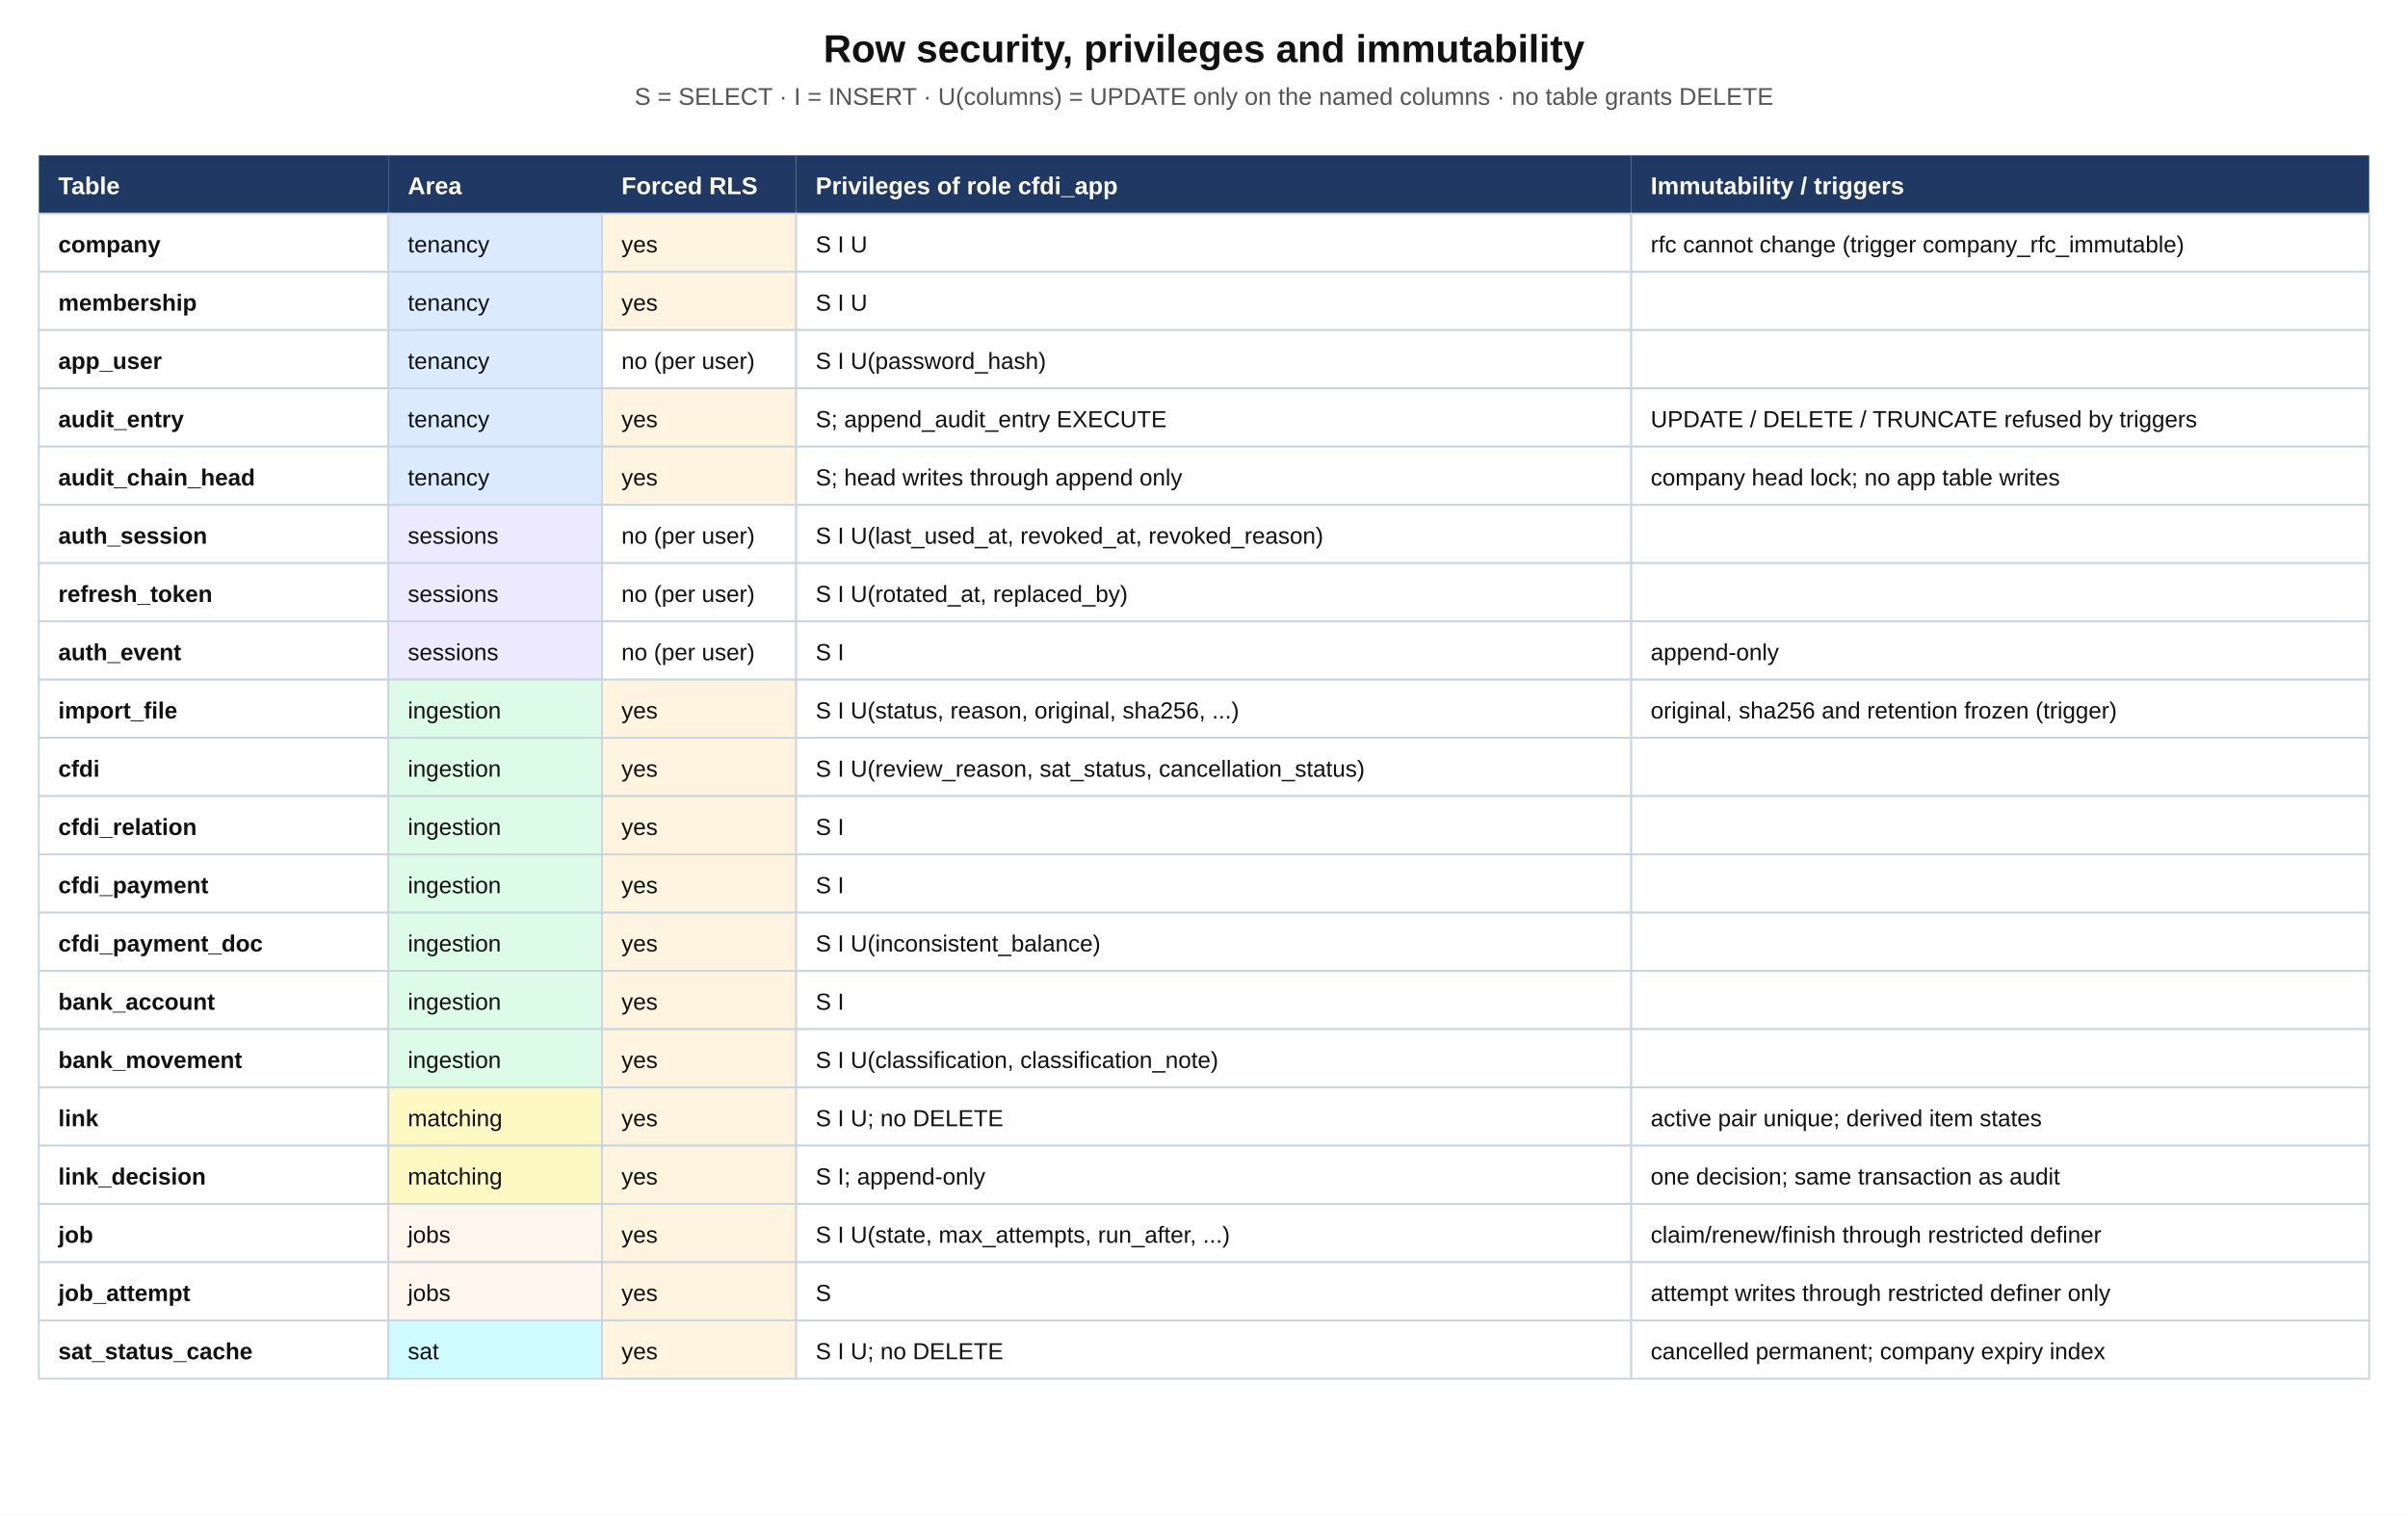
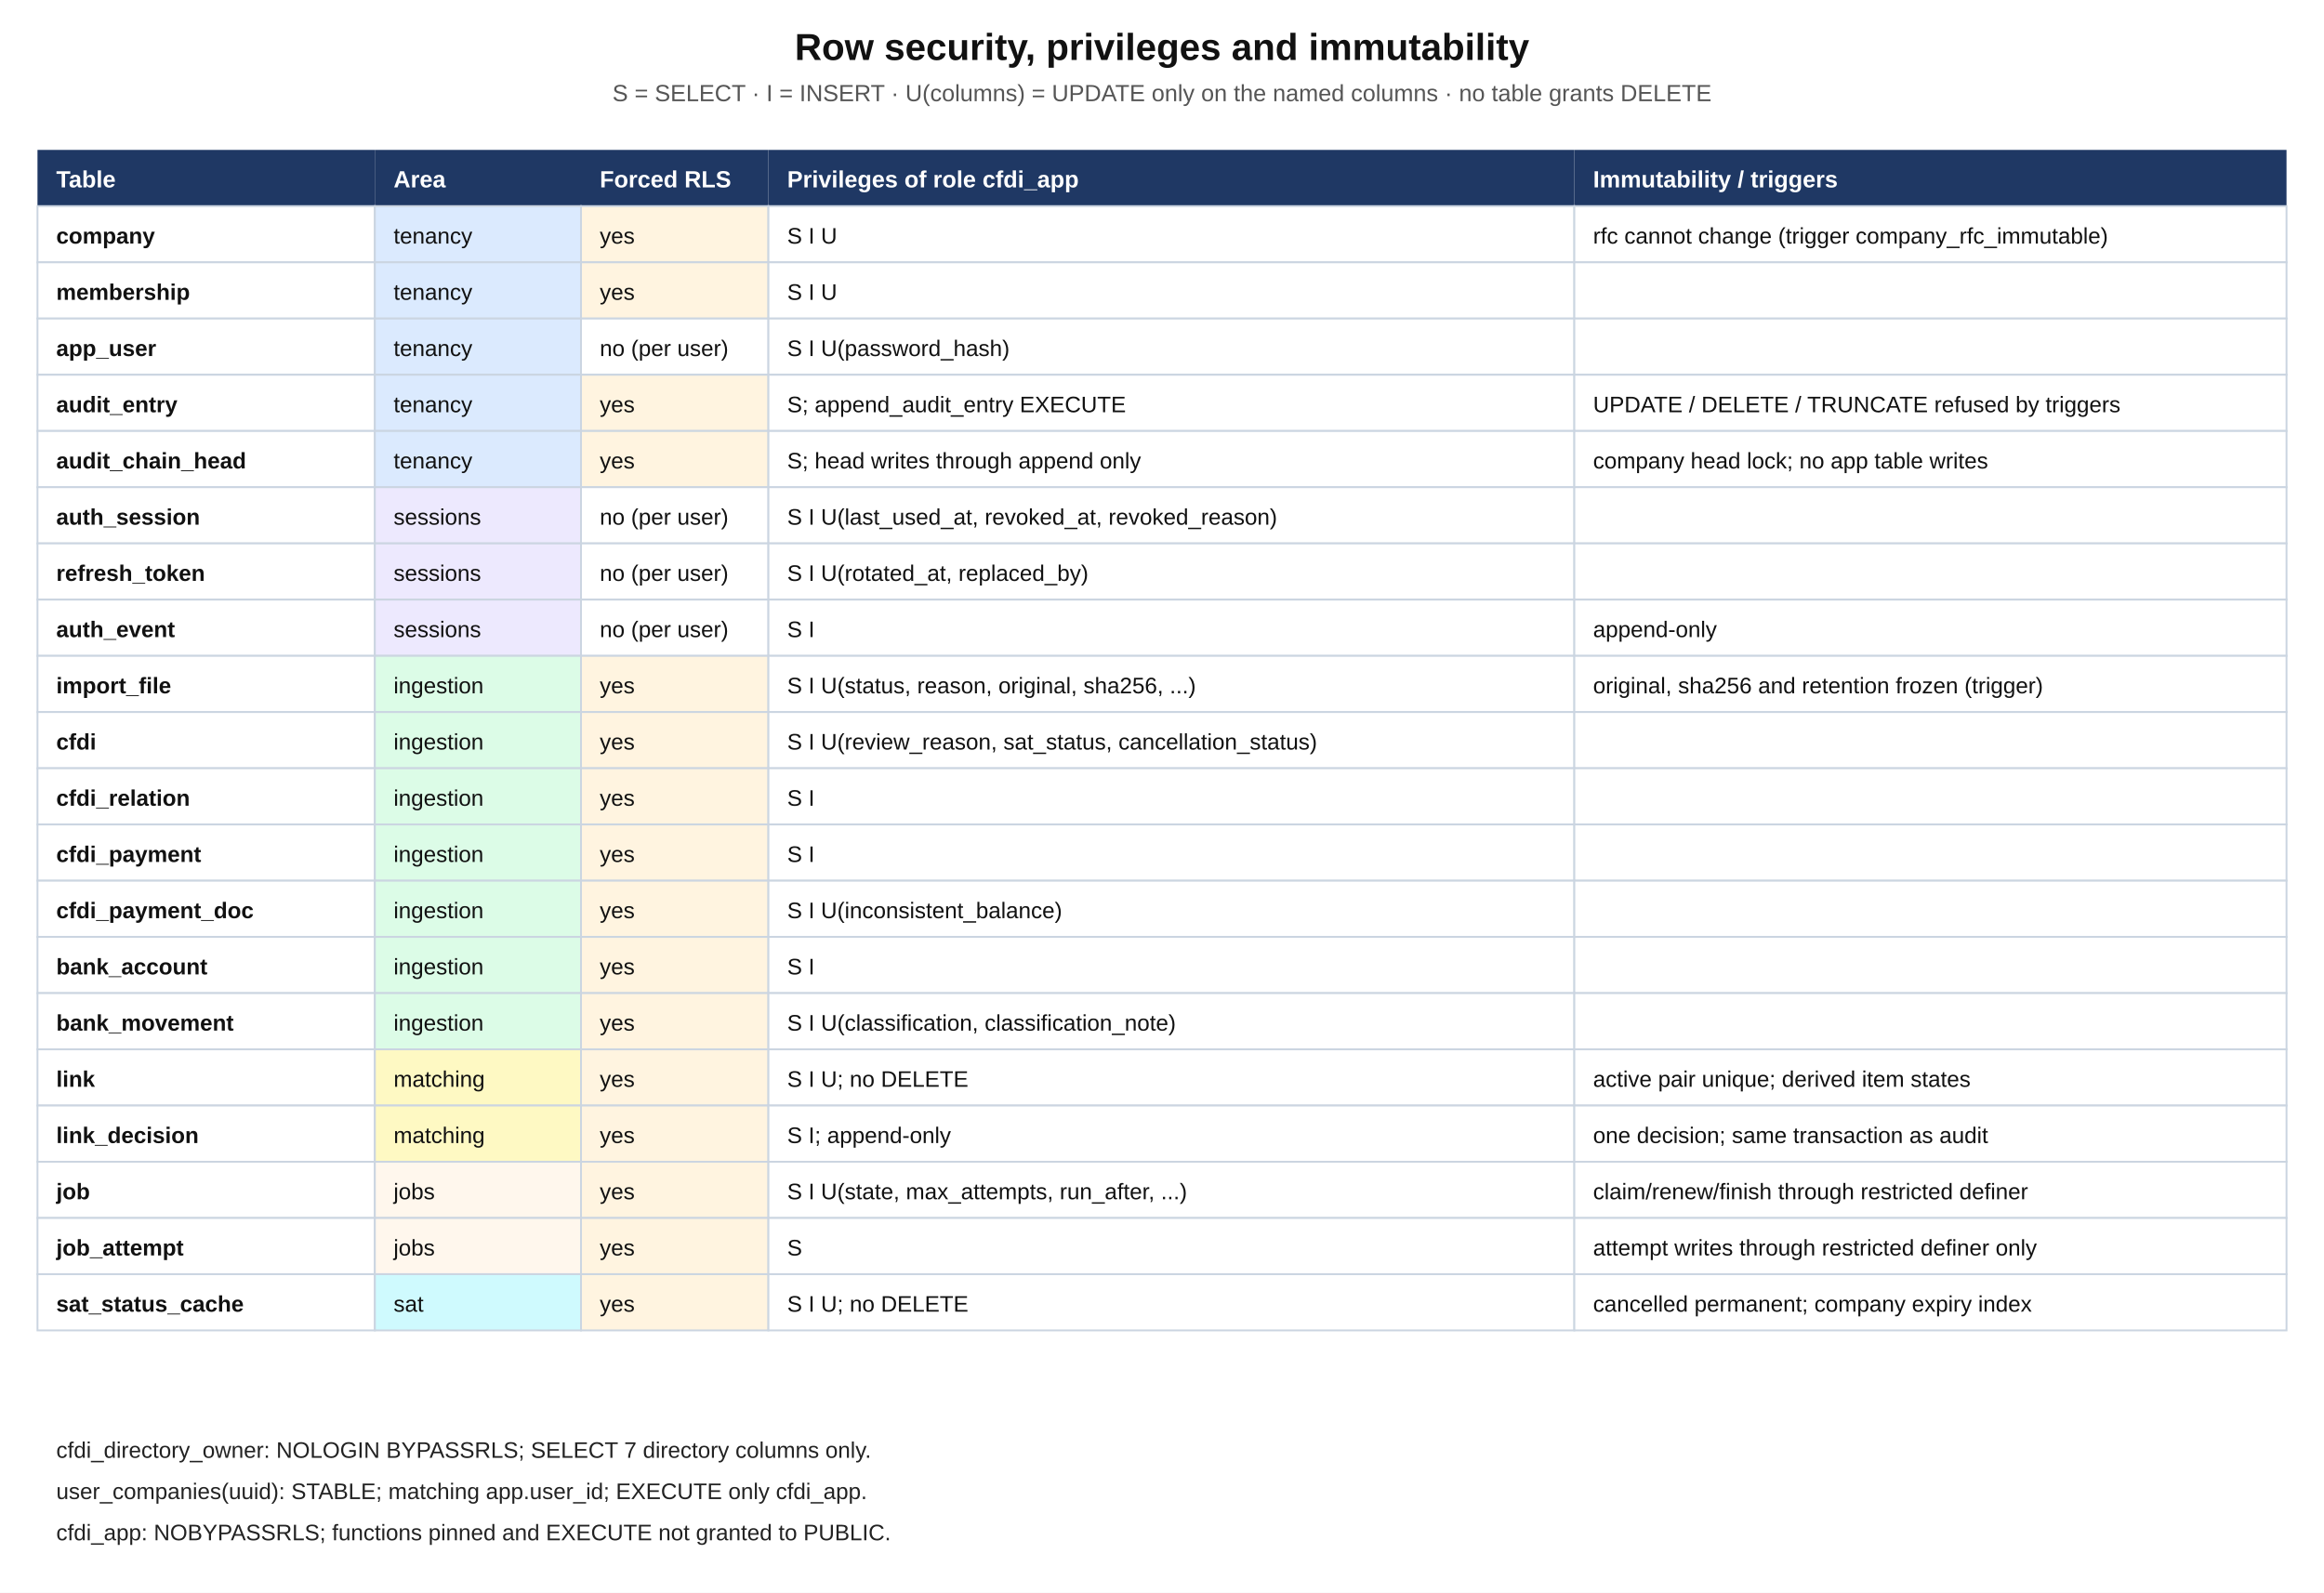
- <svg xmlns="http://www.w3.org/2000/svg" width="1240" height="780" viewBox="0 0 1240 780" font-family="Liberation Sans, Arial, sans-serif">
-   <rect width="1240" height="780" fill="#fff" />
+ <svg xmlns="http://www.w3.org/2000/svg" width="1240" height="850" viewBox="0 0 1240 850" font-family="Liberation Sans, Arial, sans-serif">
+   <rect width="1240" height="850" fill="#fff" />
  <text x="620.0" y="32" text-anchor="middle" font-size="20" font-weight="bold" fill="#111">Row security, privileges and immutability</text>
  <text x="620.0" y="54" text-anchor="middle" font-size="12.5" fill="#555">S = SELECT · I = INSERT · U(columns) = UPDATE only on the named columns · no table grants DELETE</text>
  <rect x="20" y="80" width="180" height="30" fill="#1f3864" />
  <text x="30" y="100" font-size="12.5" font-weight="bold" fill="#fff">Table</text>
  <rect x="200" y="80" width="110" height="30" fill="#1f3864" />
  <text x="210" y="100" font-size="12.5" font-weight="bold" fill="#fff">Area</text>
  <rect x="310" y="80" width="100" height="30" fill="#1f3864" />
  <text x="320" y="100" font-size="12.5" font-weight="bold" fill="#fff">Forced RLS</text>
  <rect x="410" y="80" width="430" height="30" fill="#1f3864" />
  <text x="420" y="100" font-size="12.5" font-weight="bold" fill="#fff">Privileges of role cfdi_app</text>
  <rect x="840" y="80" width="380" height="30" fill="#1f3864" />
  <text x="850" y="100" font-size="12.5" font-weight="bold" fill="#fff">Immutability / triggers</text>
  <rect x="20" y="110" width="180" height="30" fill="#fff" stroke="#cbd5e1" />
  <text x="30" y="130" font-size="12" font-weight="bold" fill="#111">company</text>
  <rect x="200" y="110" width="110" height="30" fill="#dbeafe" stroke="#cbd5e1" />
  <text x="210" y="130" font-size="12" fill="#111">tenancy</text>
  <rect x="310" y="110" width="100" height="30" fill="#fff4e0" stroke="#cbd5e1" />
  <text x="320" y="130" font-size="12" fill="#111">yes</text>
  <rect x="410" y="110" width="430" height="30" fill="#fff" stroke="#cbd5e1" />
  <text x="420" y="130" font-size="12" fill="#111">S I U</text>
  <rect x="840" y="110" width="380" height="30" fill="#fff" stroke="#cbd5e1" />
  <text x="850" y="130" font-size="12" fill="#111">rfc cannot change (trigger company_rfc_immutable)</text>
  <rect x="20" y="140" width="180" height="30" fill="#fff" stroke="#cbd5e1" />
  <text x="30" y="160" font-size="12" font-weight="bold" fill="#111">membership</text>
  <rect x="200" y="140" width="110" height="30" fill="#dbeafe" stroke="#cbd5e1" />
  <text x="210" y="160" font-size="12" fill="#111">tenancy</text>
  <rect x="310" y="140" width="100" height="30" fill="#fff4e0" stroke="#cbd5e1" />
  <text x="320" y="160" font-size="12" fill="#111">yes</text>
  <rect x="410" y="140" width="430" height="30" fill="#fff" stroke="#cbd5e1" />
  <text x="420" y="160" font-size="12" fill="#111">S I U</text>
  <rect x="840" y="140" width="380" height="30" fill="#fff" stroke="#cbd5e1" />
  <text x="850" y="160" font-size="12" fill="#111" />
  <rect x="20" y="170" width="180" height="30" fill="#fff" stroke="#cbd5e1" />
  <text x="30" y="190" font-size="12" font-weight="bold" fill="#111">app_user</text>
  <rect x="200" y="170" width="110" height="30" fill="#dbeafe" stroke="#cbd5e1" />
  <text x="210" y="190" font-size="12" fill="#111">tenancy</text>
  <rect x="310" y="170" width="100" height="30" fill="#fff" stroke="#cbd5e1" />
  <text x="320" y="190" font-size="12" fill="#111">no (per user)</text>
  <rect x="410" y="170" width="430" height="30" fill="#fff" stroke="#cbd5e1" />
  <text x="420" y="190" font-size="12" fill="#111">S I U(password_hash)</text>
  <rect x="840" y="170" width="380" height="30" fill="#fff" stroke="#cbd5e1" />
  <text x="850" y="190" font-size="12" fill="#111" />
  <rect x="20" y="200" width="180" height="30" fill="#fff" stroke="#cbd5e1" />
  <text x="30" y="220" font-size="12" font-weight="bold" fill="#111">audit_entry</text>
  <rect x="200" y="200" width="110" height="30" fill="#dbeafe" stroke="#cbd5e1" />
  <text x="210" y="220" font-size="12" fill="#111">tenancy</text>
  <rect x="310" y="200" width="100" height="30" fill="#fff4e0" stroke="#cbd5e1" />
  <text x="320" y="220" font-size="12" fill="#111">yes</text>
  <rect x="410" y="200" width="430" height="30" fill="#fff" stroke="#cbd5e1" />
  <text x="420" y="220" font-size="12" fill="#111">S; append_audit_entry EXECUTE</text>
  <rect x="840" y="200" width="380" height="30" fill="#fff" stroke="#cbd5e1" />
  <text x="850" y="220" font-size="12" fill="#111">UPDATE / DELETE / TRUNCATE refused by triggers</text>
  <rect x="20" y="230" width="180" height="30" fill="#fff" stroke="#cbd5e1" />
  <text x="30" y="250" font-size="12" font-weight="bold" fill="#111">audit_chain_head</text>
  <rect x="200" y="230" width="110" height="30" fill="#dbeafe" stroke="#cbd5e1" />
  <text x="210" y="250" font-size="12" fill="#111">tenancy</text>
  <rect x="310" y="230" width="100" height="30" fill="#fff4e0" stroke="#cbd5e1" />
  <text x="320" y="250" font-size="12" fill="#111">yes</text>
  <rect x="410" y="230" width="430" height="30" fill="#fff" stroke="#cbd5e1" />
  <text x="420" y="250" font-size="12" fill="#111">S; head writes through append only</text>
  <rect x="840" y="230" width="380" height="30" fill="#fff" stroke="#cbd5e1" />
  <text x="850" y="250" font-size="12" fill="#111">company head lock; no app table writes</text>
  <rect x="20" y="260" width="180" height="30" fill="#fff" stroke="#cbd5e1" />
  <text x="30" y="280" font-size="12" font-weight="bold" fill="#111">auth_session</text>
  <rect x="200" y="260" width="110" height="30" fill="#ede9fe" stroke="#cbd5e1" />
  <text x="210" y="280" font-size="12" fill="#111">sessions</text>
  <rect x="310" y="260" width="100" height="30" fill="#fff" stroke="#cbd5e1" />
  <text x="320" y="280" font-size="12" fill="#111">no (per user)</text>
  <rect x="410" y="260" width="430" height="30" fill="#fff" stroke="#cbd5e1" />
  <text x="420" y="280" font-size="12" fill="#111">S I U(last_used_at, revoked_at, revoked_reason)</text>
  <rect x="840" y="260" width="380" height="30" fill="#fff" stroke="#cbd5e1" />
  <text x="850" y="280" font-size="12" fill="#111" />
  <rect x="20" y="290" width="180" height="30" fill="#fff" stroke="#cbd5e1" />
  <text x="30" y="310" font-size="12" font-weight="bold" fill="#111">refresh_token</text>
  <rect x="200" y="290" width="110" height="30" fill="#ede9fe" stroke="#cbd5e1" />
  <text x="210" y="310" font-size="12" fill="#111">sessions</text>
  <rect x="310" y="290" width="100" height="30" fill="#fff" stroke="#cbd5e1" />
  <text x="320" y="310" font-size="12" fill="#111">no (per user)</text>
  <rect x="410" y="290" width="430" height="30" fill="#fff" stroke="#cbd5e1" />
  <text x="420" y="310" font-size="12" fill="#111">S I U(rotated_at, replaced_by)</text>
  <rect x="840" y="290" width="380" height="30" fill="#fff" stroke="#cbd5e1" />
  <text x="850" y="310" font-size="12" fill="#111" />
  <rect x="20" y="320" width="180" height="30" fill="#fff" stroke="#cbd5e1" />
  <text x="30" y="340" font-size="12" font-weight="bold" fill="#111">auth_event</text>
  <rect x="200" y="320" width="110" height="30" fill="#ede9fe" stroke="#cbd5e1" />
  <text x="210" y="340" font-size="12" fill="#111">sessions</text>
  <rect x="310" y="320" width="100" height="30" fill="#fff" stroke="#cbd5e1" />
  <text x="320" y="340" font-size="12" fill="#111">no (per user)</text>
  <rect x="410" y="320" width="430" height="30" fill="#fff" stroke="#cbd5e1" />
  <text x="420" y="340" font-size="12" fill="#111">S I</text>
  <rect x="840" y="320" width="380" height="30" fill="#fff" stroke="#cbd5e1" />
  <text x="850" y="340" font-size="12" fill="#111">append-only</text>
  <rect x="20" y="350" width="180" height="30" fill="#fff" stroke="#cbd5e1" />
  <text x="30" y="370" font-size="12" font-weight="bold" fill="#111">import_file</text>
  <rect x="200" y="350" width="110" height="30" fill="#dcfce7" stroke="#cbd5e1" />
  <text x="210" y="370" font-size="12" fill="#111">ingestion</text>
  <rect x="310" y="350" width="100" height="30" fill="#fff4e0" stroke="#cbd5e1" />
  <text x="320" y="370" font-size="12" fill="#111">yes</text>
  <rect x="410" y="350" width="430" height="30" fill="#fff" stroke="#cbd5e1" />
  <text x="420" y="370" font-size="12" fill="#111">S I U(status, reason, original, sha256, ...)</text>
  <rect x="840" y="350" width="380" height="30" fill="#fff" stroke="#cbd5e1" />
  <text x="850" y="370" font-size="12" fill="#111">original, sha256 and retention frozen (trigger)</text>
  <rect x="20" y="380" width="180" height="30" fill="#fff" stroke="#cbd5e1" />
  <text x="30" y="400" font-size="12" font-weight="bold" fill="#111">cfdi</text>
  <rect x="200" y="380" width="110" height="30" fill="#dcfce7" stroke="#cbd5e1" />
  <text x="210" y="400" font-size="12" fill="#111">ingestion</text>
  <rect x="310" y="380" width="100" height="30" fill="#fff4e0" stroke="#cbd5e1" />
  <text x="320" y="400" font-size="12" fill="#111">yes</text>
  <rect x="410" y="380" width="430" height="30" fill="#fff" stroke="#cbd5e1" />
  <text x="420" y="400" font-size="12" fill="#111">S I U(review_reason, sat_status, cancellation_status)</text>
  <rect x="840" y="380" width="380" height="30" fill="#fff" stroke="#cbd5e1" />
  <text x="850" y="400" font-size="12" fill="#111" />
  <rect x="20" y="410" width="180" height="30" fill="#fff" stroke="#cbd5e1" />
  <text x="30" y="430" font-size="12" font-weight="bold" fill="#111">cfdi_relation</text>
  <rect x="200" y="410" width="110" height="30" fill="#dcfce7" stroke="#cbd5e1" />
  <text x="210" y="430" font-size="12" fill="#111">ingestion</text>
  <rect x="310" y="410" width="100" height="30" fill="#fff4e0" stroke="#cbd5e1" />
  <text x="320" y="430" font-size="12" fill="#111">yes</text>
  <rect x="410" y="410" width="430" height="30" fill="#fff" stroke="#cbd5e1" />
  <text x="420" y="430" font-size="12" fill="#111">S I</text>
  <rect x="840" y="410" width="380" height="30" fill="#fff" stroke="#cbd5e1" />
  <text x="850" y="430" font-size="12" fill="#111" />
  <rect x="20" y="440" width="180" height="30" fill="#fff" stroke="#cbd5e1" />
  <text x="30" y="460" font-size="12" font-weight="bold" fill="#111">cfdi_payment</text>
  <rect x="200" y="440" width="110" height="30" fill="#dcfce7" stroke="#cbd5e1" />
  <text x="210" y="460" font-size="12" fill="#111">ingestion</text>
  <rect x="310" y="440" width="100" height="30" fill="#fff4e0" stroke="#cbd5e1" />
  <text x="320" y="460" font-size="12" fill="#111">yes</text>
  <rect x="410" y="440" width="430" height="30" fill="#fff" stroke="#cbd5e1" />
  <text x="420" y="460" font-size="12" fill="#111">S I</text>
  <rect x="840" y="440" width="380" height="30" fill="#fff" stroke="#cbd5e1" />
  <text x="850" y="460" font-size="12" fill="#111" />
  <rect x="20" y="470" width="180" height="30" fill="#fff" stroke="#cbd5e1" />
  <text x="30" y="490" font-size="12" font-weight="bold" fill="#111">cfdi_payment_doc</text>
  <rect x="200" y="470" width="110" height="30" fill="#dcfce7" stroke="#cbd5e1" />
  <text x="210" y="490" font-size="12" fill="#111">ingestion</text>
  <rect x="310" y="470" width="100" height="30" fill="#fff4e0" stroke="#cbd5e1" />
  <text x="320" y="490" font-size="12" fill="#111">yes</text>
  <rect x="410" y="470" width="430" height="30" fill="#fff" stroke="#cbd5e1" />
  <text x="420" y="490" font-size="12" fill="#111">S I U(inconsistent_balance)</text>
  <rect x="840" y="470" width="380" height="30" fill="#fff" stroke="#cbd5e1" />
  <text x="850" y="490" font-size="12" fill="#111" />
  <rect x="20" y="500" width="180" height="30" fill="#fff" stroke="#cbd5e1" />
  <text x="30" y="520" font-size="12" font-weight="bold" fill="#111">bank_account</text>
  <rect x="200" y="500" width="110" height="30" fill="#dcfce7" stroke="#cbd5e1" />
  <text x="210" y="520" font-size="12" fill="#111">ingestion</text>
  <rect x="310" y="500" width="100" height="30" fill="#fff4e0" stroke="#cbd5e1" />
  <text x="320" y="520" font-size="12" fill="#111">yes</text>
  <rect x="410" y="500" width="430" height="30" fill="#fff" stroke="#cbd5e1" />
  <text x="420" y="520" font-size="12" fill="#111">S I</text>
  <rect x="840" y="500" width="380" height="30" fill="#fff" stroke="#cbd5e1" />
  <text x="850" y="520" font-size="12" fill="#111" />
  <rect x="20" y="530" width="180" height="30" fill="#fff" stroke="#cbd5e1" />
  <text x="30" y="550" font-size="12" font-weight="bold" fill="#111">bank_movement</text>
  <rect x="200" y="530" width="110" height="30" fill="#dcfce7" stroke="#cbd5e1" />
  <text x="210" y="550" font-size="12" fill="#111">ingestion</text>
  <rect x="310" y="530" width="100" height="30" fill="#fff4e0" stroke="#cbd5e1" />
  <text x="320" y="550" font-size="12" fill="#111">yes</text>
  <rect x="410" y="530" width="430" height="30" fill="#fff" stroke="#cbd5e1" />
  <text x="420" y="550" font-size="12" fill="#111">S I U(classification, classification_note)</text>
  <rect x="840" y="530" width="380" height="30" fill="#fff" stroke="#cbd5e1" />
  <text x="850" y="550" font-size="12" fill="#111" />
  <rect x="20" y="560" width="180" height="30" fill="#fff" stroke="#cbd5e1" />
  <text x="30" y="580" font-size="12" font-weight="bold" fill="#111">link</text>
  <rect x="200" y="560" width="110" height="30" fill="#fef9c3" stroke="#cbd5e1" />
  <text x="210" y="580" font-size="12" fill="#111">matching</text>
  <rect x="310" y="560" width="100" height="30" fill="#fff4e0" stroke="#cbd5e1" />
  <text x="320" y="580" font-size="12" fill="#111">yes</text>
  <rect x="410" y="560" width="430" height="30" fill="#fff" stroke="#cbd5e1" />
  <text x="420" y="580" font-size="12" fill="#111">S I U; no DELETE</text>
  <rect x="840" y="560" width="380" height="30" fill="#fff" stroke="#cbd5e1" />
  <text x="850" y="580" font-size="12" fill="#111">active pair unique; derived item states</text>
  <rect x="20" y="590" width="180" height="30" fill="#fff" stroke="#cbd5e1" />
  <text x="30" y="610" font-size="12" font-weight="bold" fill="#111">link_decision</text>
  <rect x="200" y="590" width="110" height="30" fill="#fef9c3" stroke="#cbd5e1" />
  <text x="210" y="610" font-size="12" fill="#111">matching</text>
  <rect x="310" y="590" width="100" height="30" fill="#fff4e0" stroke="#cbd5e1" />
  <text x="320" y="610" font-size="12" fill="#111">yes</text>
  <rect x="410" y="590" width="430" height="30" fill="#fff" stroke="#cbd5e1" />
  <text x="420" y="610" font-size="12" fill="#111">S I; append-only</text>
  <rect x="840" y="590" width="380" height="30" fill="#fff" stroke="#cbd5e1" />
  <text x="850" y="610" font-size="12" fill="#111">one decision; same transaction as audit</text>
  <rect x="20" y="620" width="180" height="30" fill="#fff" stroke="#cbd5e1" />
  <text x="30" y="640" font-size="12" font-weight="bold" fill="#111">job</text>
  <rect x="200" y="620" width="110" height="30" fill="#fff7ed" stroke="#cbd5e1" />
  <text x="210" y="640" font-size="12" fill="#111">jobs</text>
  <rect x="310" y="620" width="100" height="30" fill="#fff4e0" stroke="#cbd5e1" />
  <text x="320" y="640" font-size="12" fill="#111">yes</text>
  <rect x="410" y="620" width="430" height="30" fill="#fff" stroke="#cbd5e1" />
  <text x="420" y="640" font-size="12" fill="#111">S I U(state, max_attempts, run_after, ...)</text>
  <rect x="840" y="620" width="380" height="30" fill="#fff" stroke="#cbd5e1" />
  <text x="850" y="640" font-size="12" fill="#111">claim/renew/finish through restricted definer</text>
  <rect x="20" y="650" width="180" height="30" fill="#fff" stroke="#cbd5e1" />
  <text x="30" y="670" font-size="12" font-weight="bold" fill="#111">job_attempt</text>
  <rect x="200" y="650" width="110" height="30" fill="#fff7ed" stroke="#cbd5e1" />
  <text x="210" y="670" font-size="12" fill="#111">jobs</text>
  <rect x="310" y="650" width="100" height="30" fill="#fff4e0" stroke="#cbd5e1" />
  <text x="320" y="670" font-size="12" fill="#111">yes</text>
  <rect x="410" y="650" width="430" height="30" fill="#fff" stroke="#cbd5e1" />
  <text x="420" y="670" font-size="12" fill="#111">S</text>
  <rect x="840" y="650" width="380" height="30" fill="#fff" stroke="#cbd5e1" />
  <text x="850" y="670" font-size="12" fill="#111">attempt writes through restricted definer only</text>
  <rect x="20" y="680" width="180" height="30" fill="#fff" stroke="#cbd5e1" />
  <text x="30" y="700" font-size="12" font-weight="bold" fill="#111">sat_status_cache</text>
  <rect x="200" y="680" width="110" height="30" fill="#cffafe" stroke="#cbd5e1" />
  <text x="210" y="700" font-size="12" fill="#111">sat</text>
  <rect x="310" y="680" width="100" height="30" fill="#fff4e0" stroke="#cbd5e1" />
  <text x="320" y="700" font-size="12" fill="#111">yes</text>
  <rect x="410" y="680" width="430" height="30" fill="#fff" stroke="#cbd5e1" />
  <text x="420" y="700" font-size="12" fill="#111">S I U; no DELETE</text>
  <rect x="840" y="680" width="380" height="30" fill="#fff" stroke="#cbd5e1" />
  <text x="850" y="700" font-size="12" fill="#111">cancelled permanent; company expiry index</text>
+   <text x="30" y="778" font-size="12" fill="#222">cfdi_directory_owner: NOLOGIN BYPASSRLS; SELECT 7 directory columns only.</text>
+   <text x="30" y="800" font-size="12" fill="#222">user_companies(uuid): STABLE; matching app.user_id; EXECUTE only cfdi_app.</text>
+   <text x="30" y="822" font-size="12" fill="#222">cfdi_app: NOBYPASSRLS; functions pinned and EXECUTE not granted to PUBLIC.</text>
</svg>
